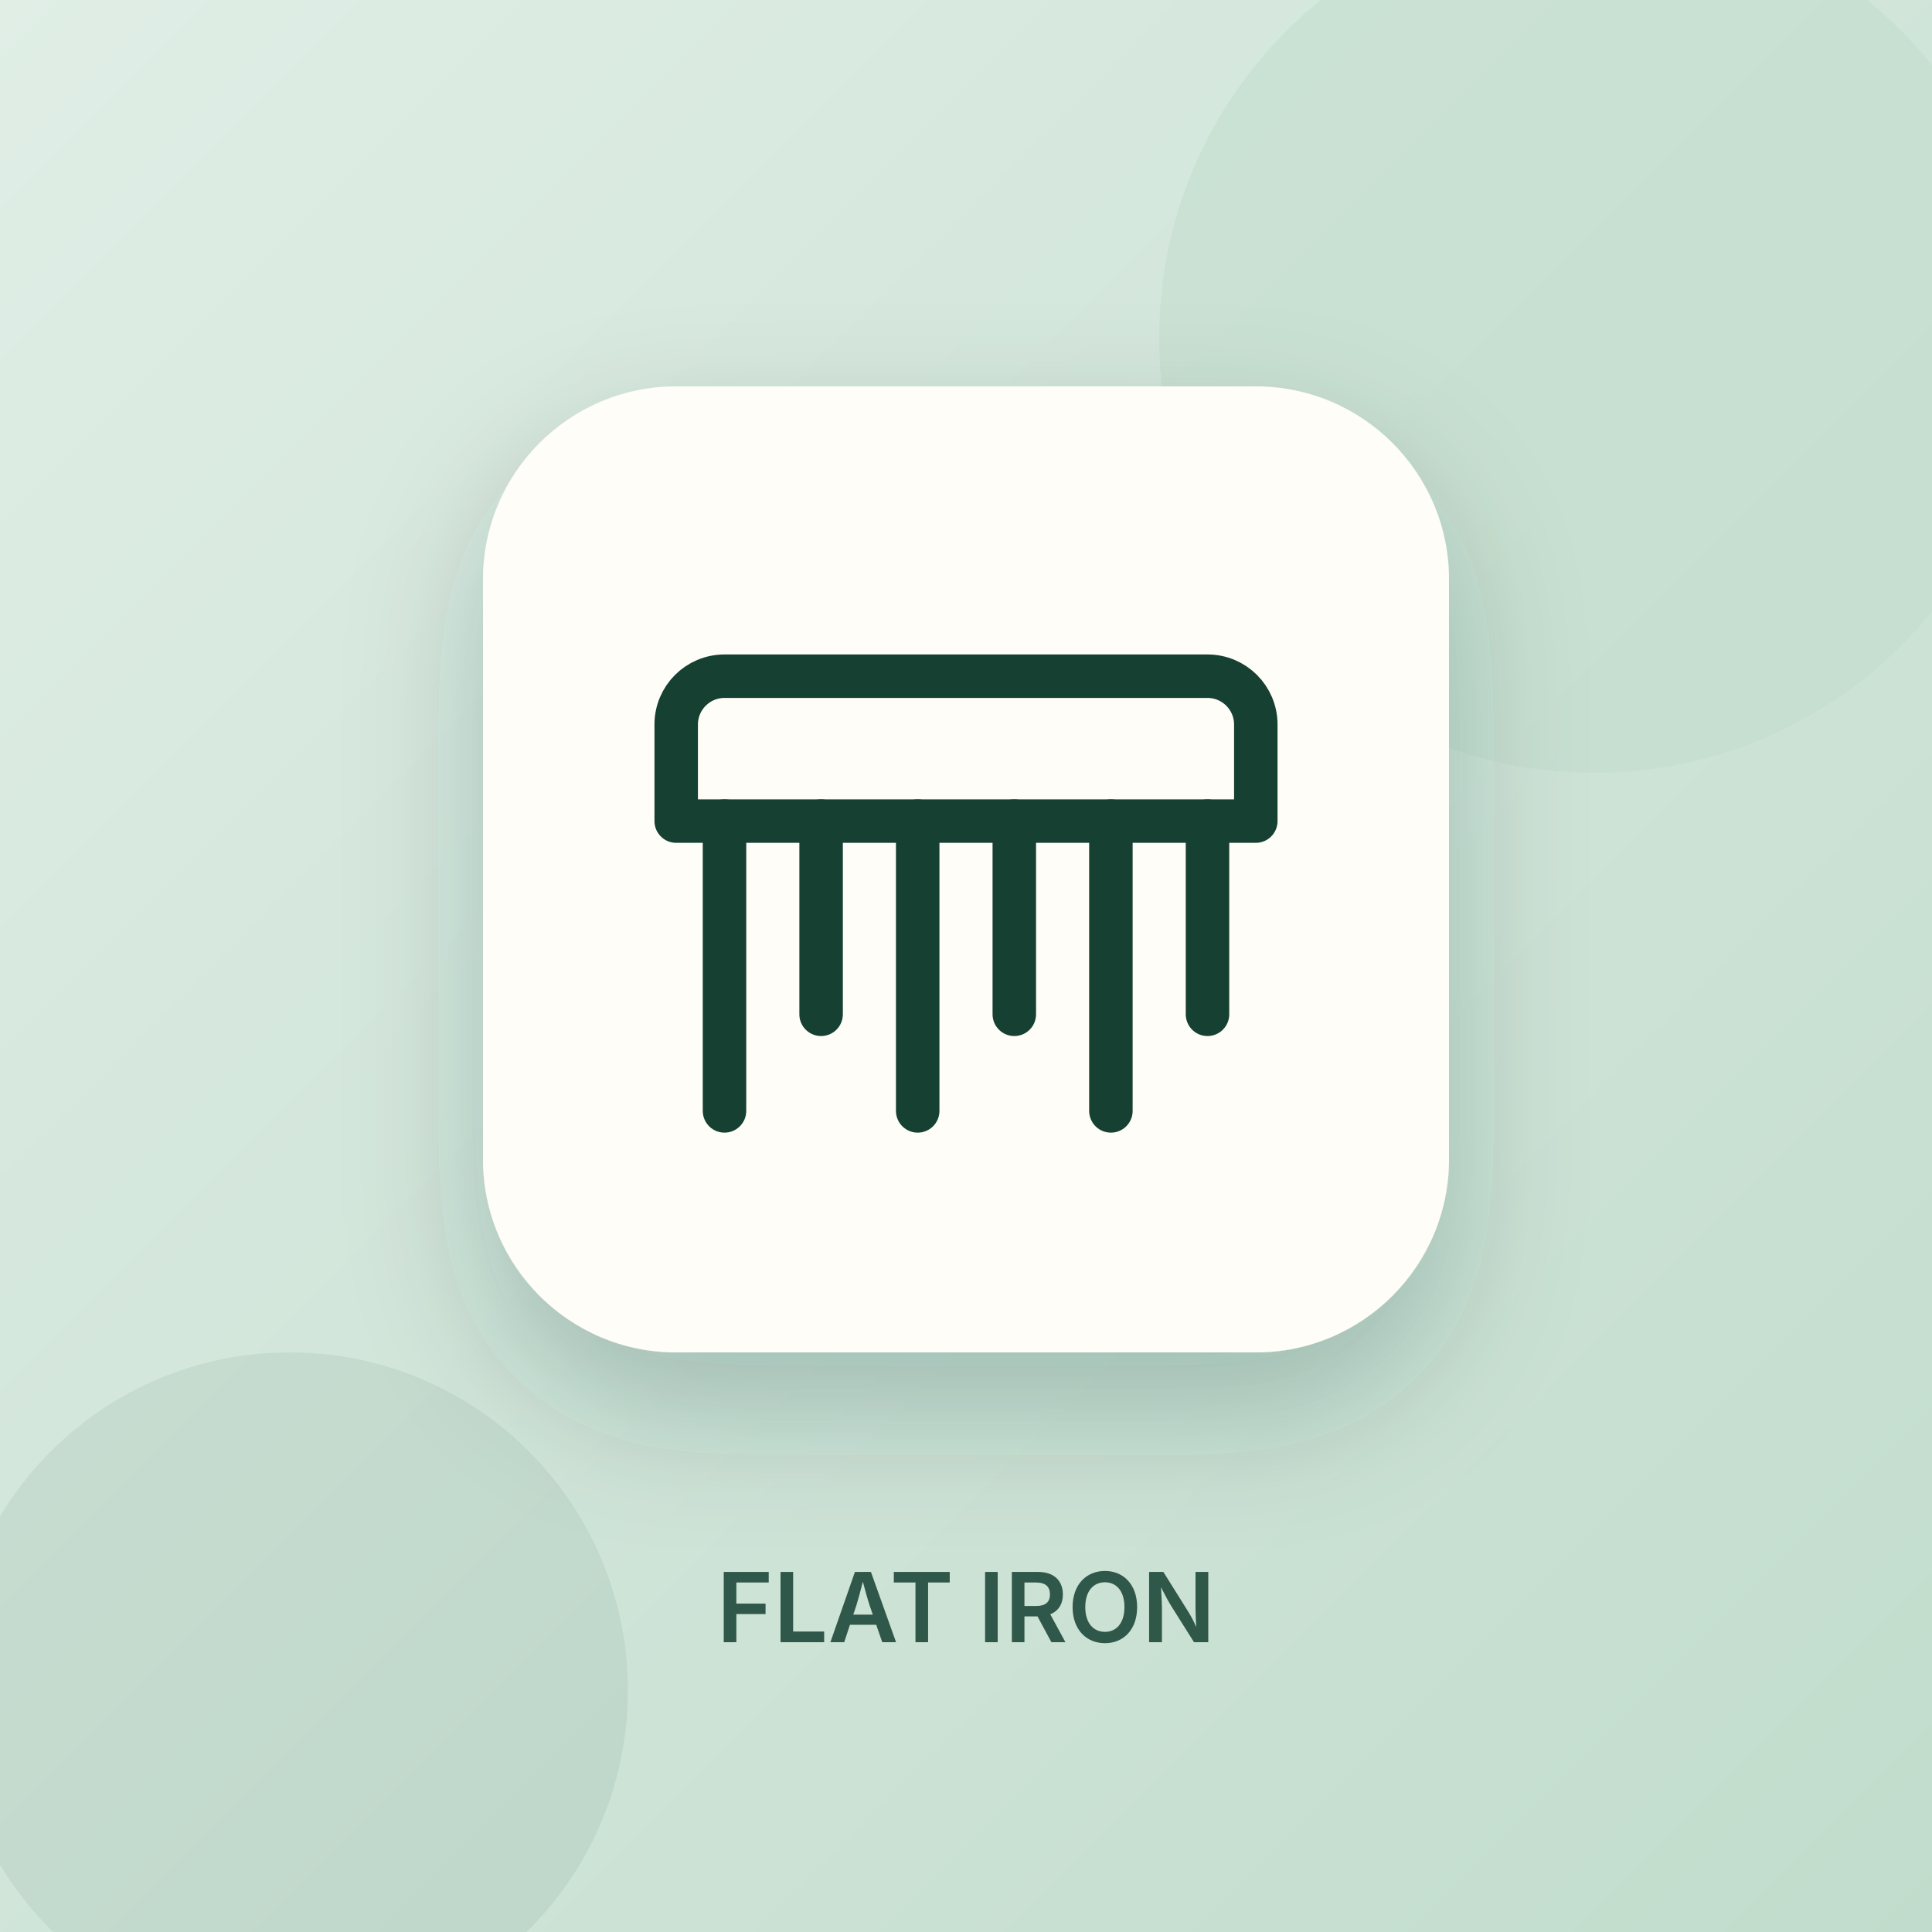
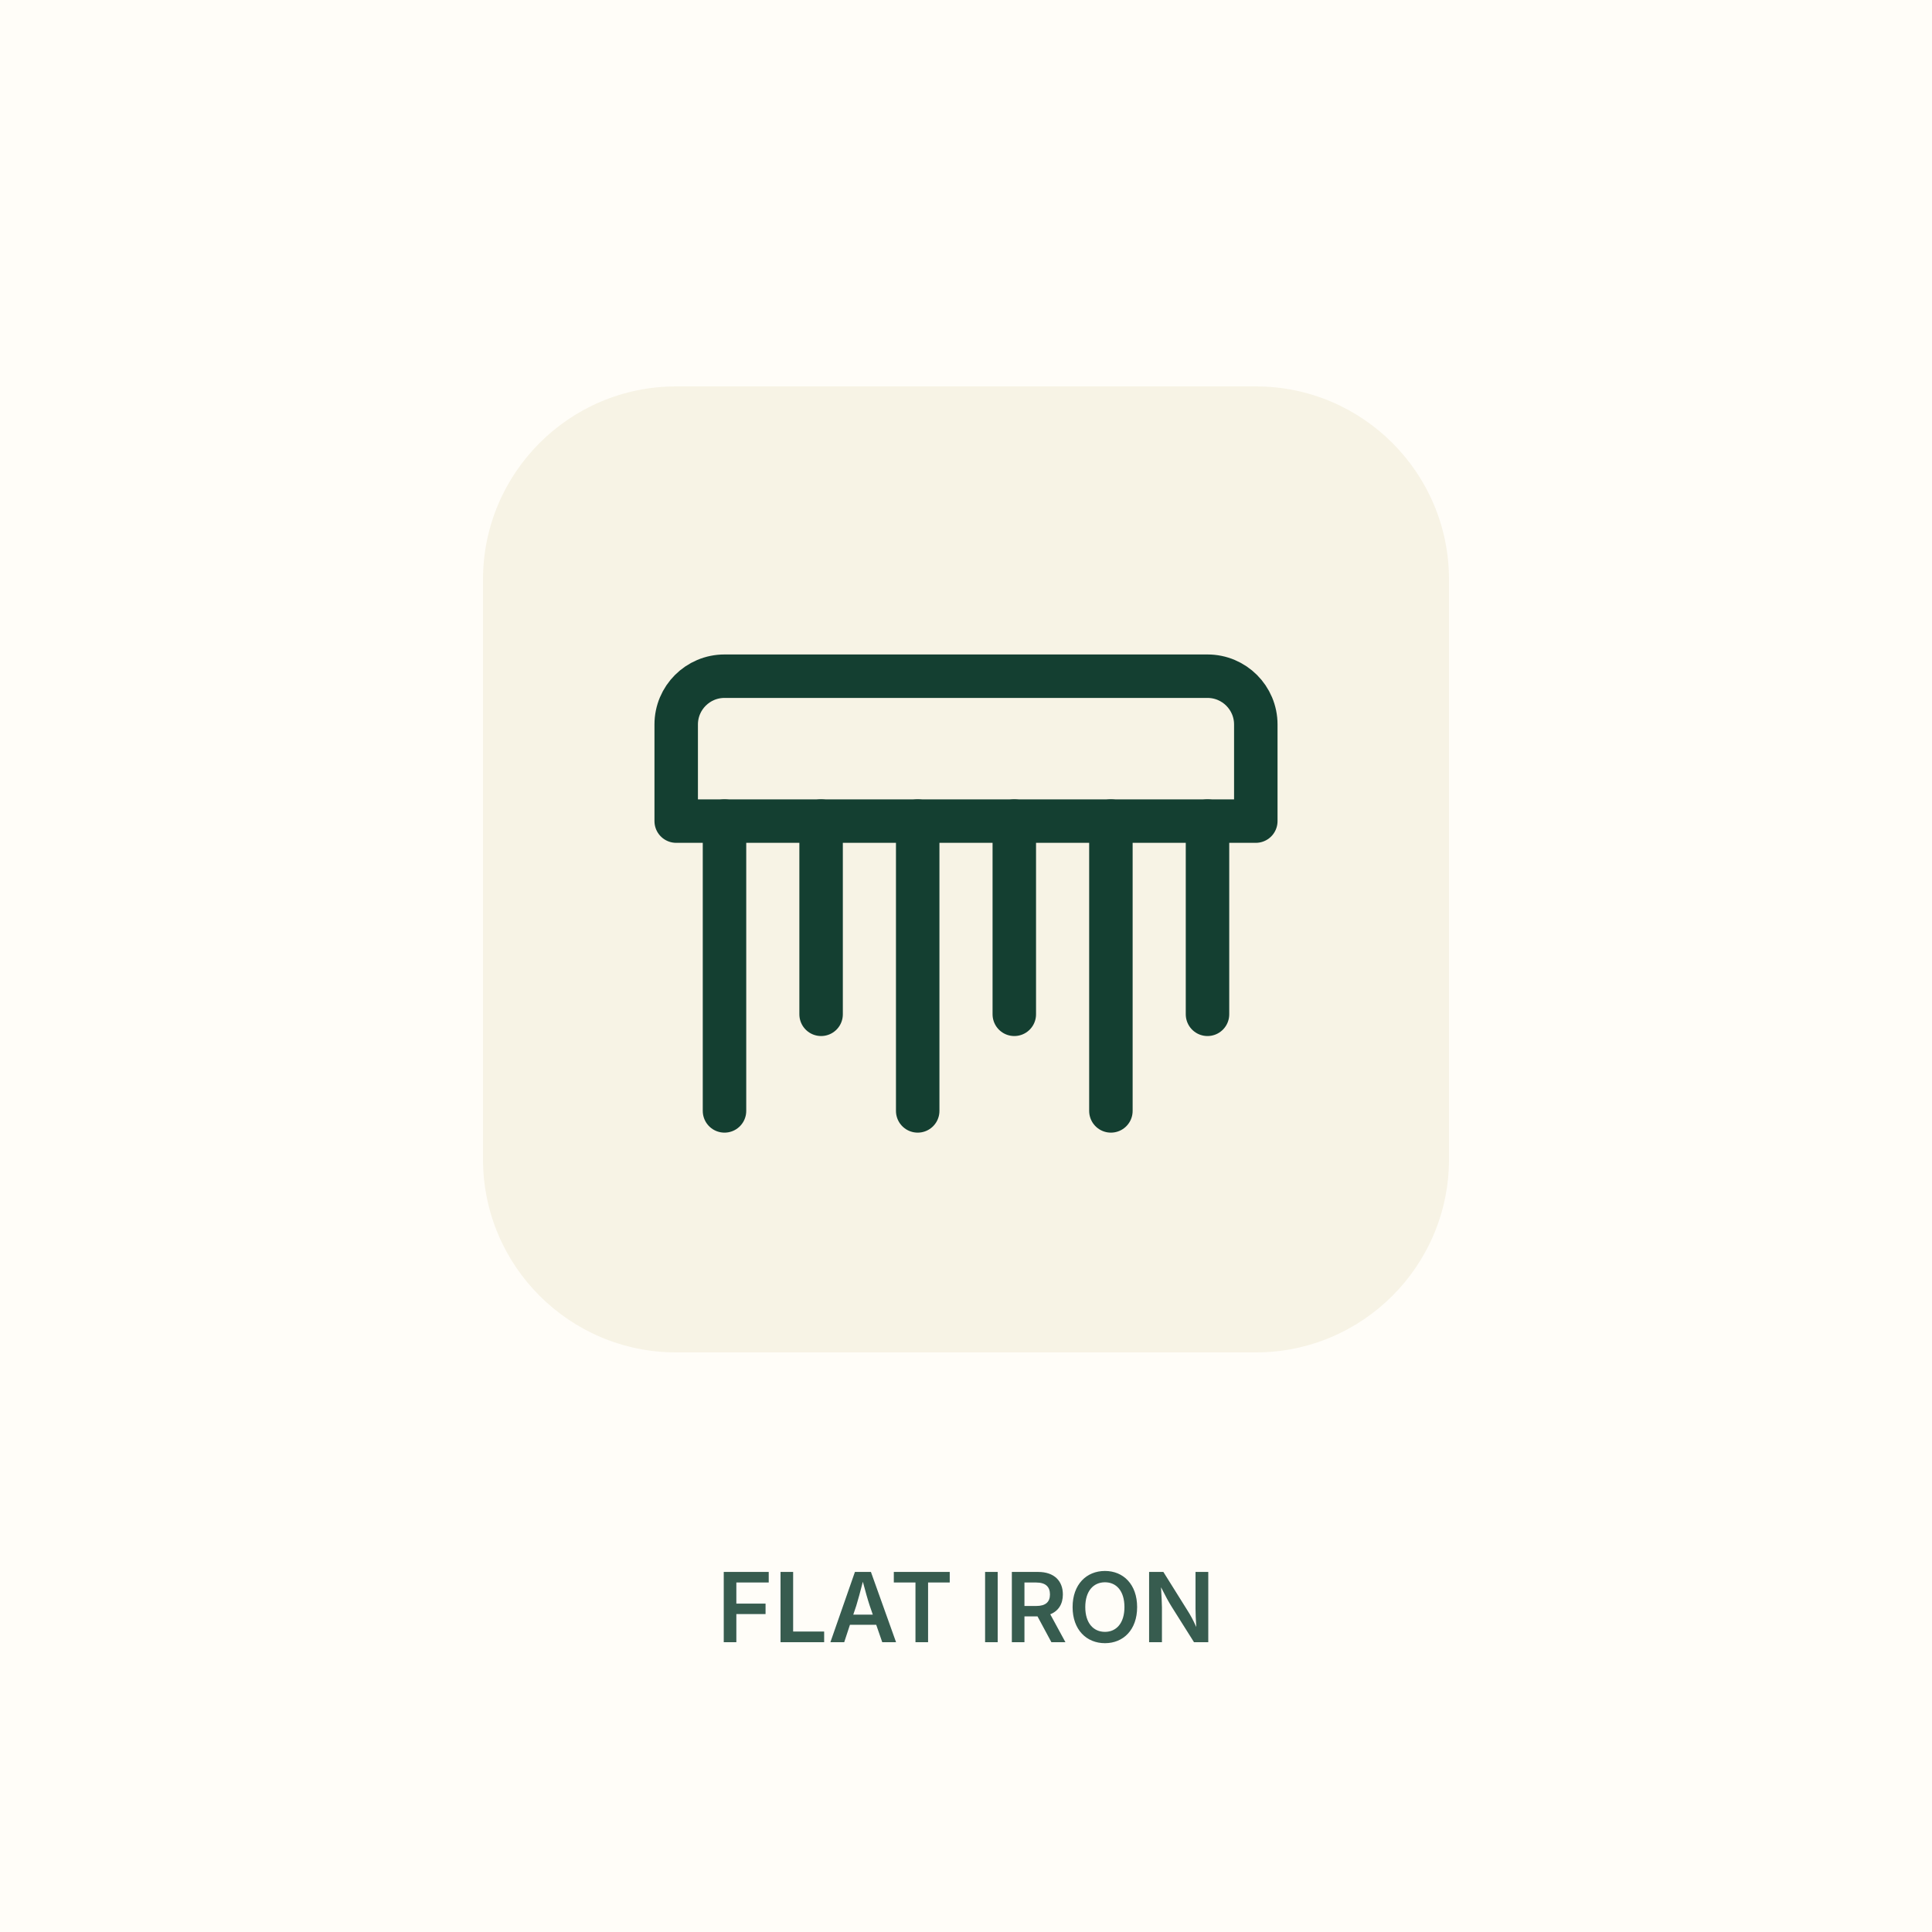
<svg xmlns="http://www.w3.org/2000/svg" viewBox="0 0 400 400" width="400" height="400">
-   <defs>
-     <linearGradient id="g" x1="0" y1="0" x2="1" y2="1">
-       <stop offset="0" stop-color="#e0eee6" />
-       <stop offset="1" stop-color="#c1dccc" />
-     </linearGradient>
-     <filter id="s" x="-20%" y="-20%" width="140%" height="140%">
-       <feDropShadow dx="0" dy="12" stdDeviation="14" flood-color="#143f31" flood-opacity="0.22" />
-     </filter>
-   </defs>
-   <rect width="400" height="400" fill="url(#g)" />
-   <circle cx="330" cy="70" r="90" fill="#c1dccc" opacity="0.55" />
-   <circle cx="60" cy="350" r="70" fill="#143f31" opacity="0.07" />
-   <g transform="translate(100 80)" filter="url(#s)">
-     <rect x="0" y="0" width="200" height="200" rx="40" fill="#fffdf7" />
+   <rect width="400" height="400" fill="#fffdf8" />
+   <g transform="translate(100 80)">
+     <rect x="0" y="0" width="200" height="200" rx="40" fill="#f7f3e5" />
    <g fill="none" stroke="#143f31" stroke-width="9" stroke-linecap="round" stroke-linejoin="round">
      <path d="M50 60h100a10 10 0 0 1 10 10v20H40V70a10 10 0 0 1 10-10z" />
      <path d="M50 90v60M70 90v40M90 90v60M110 90v40M130 90v60M150 90v40" />
    </g>
  </g>
  <text x="200" y="340" text-anchor="middle" font-family="Inter, Arial, sans-serif" font-size="20" font-weight="600" fill="#143f31" opacity="0.85">FLAT IRON</text>
</svg>
